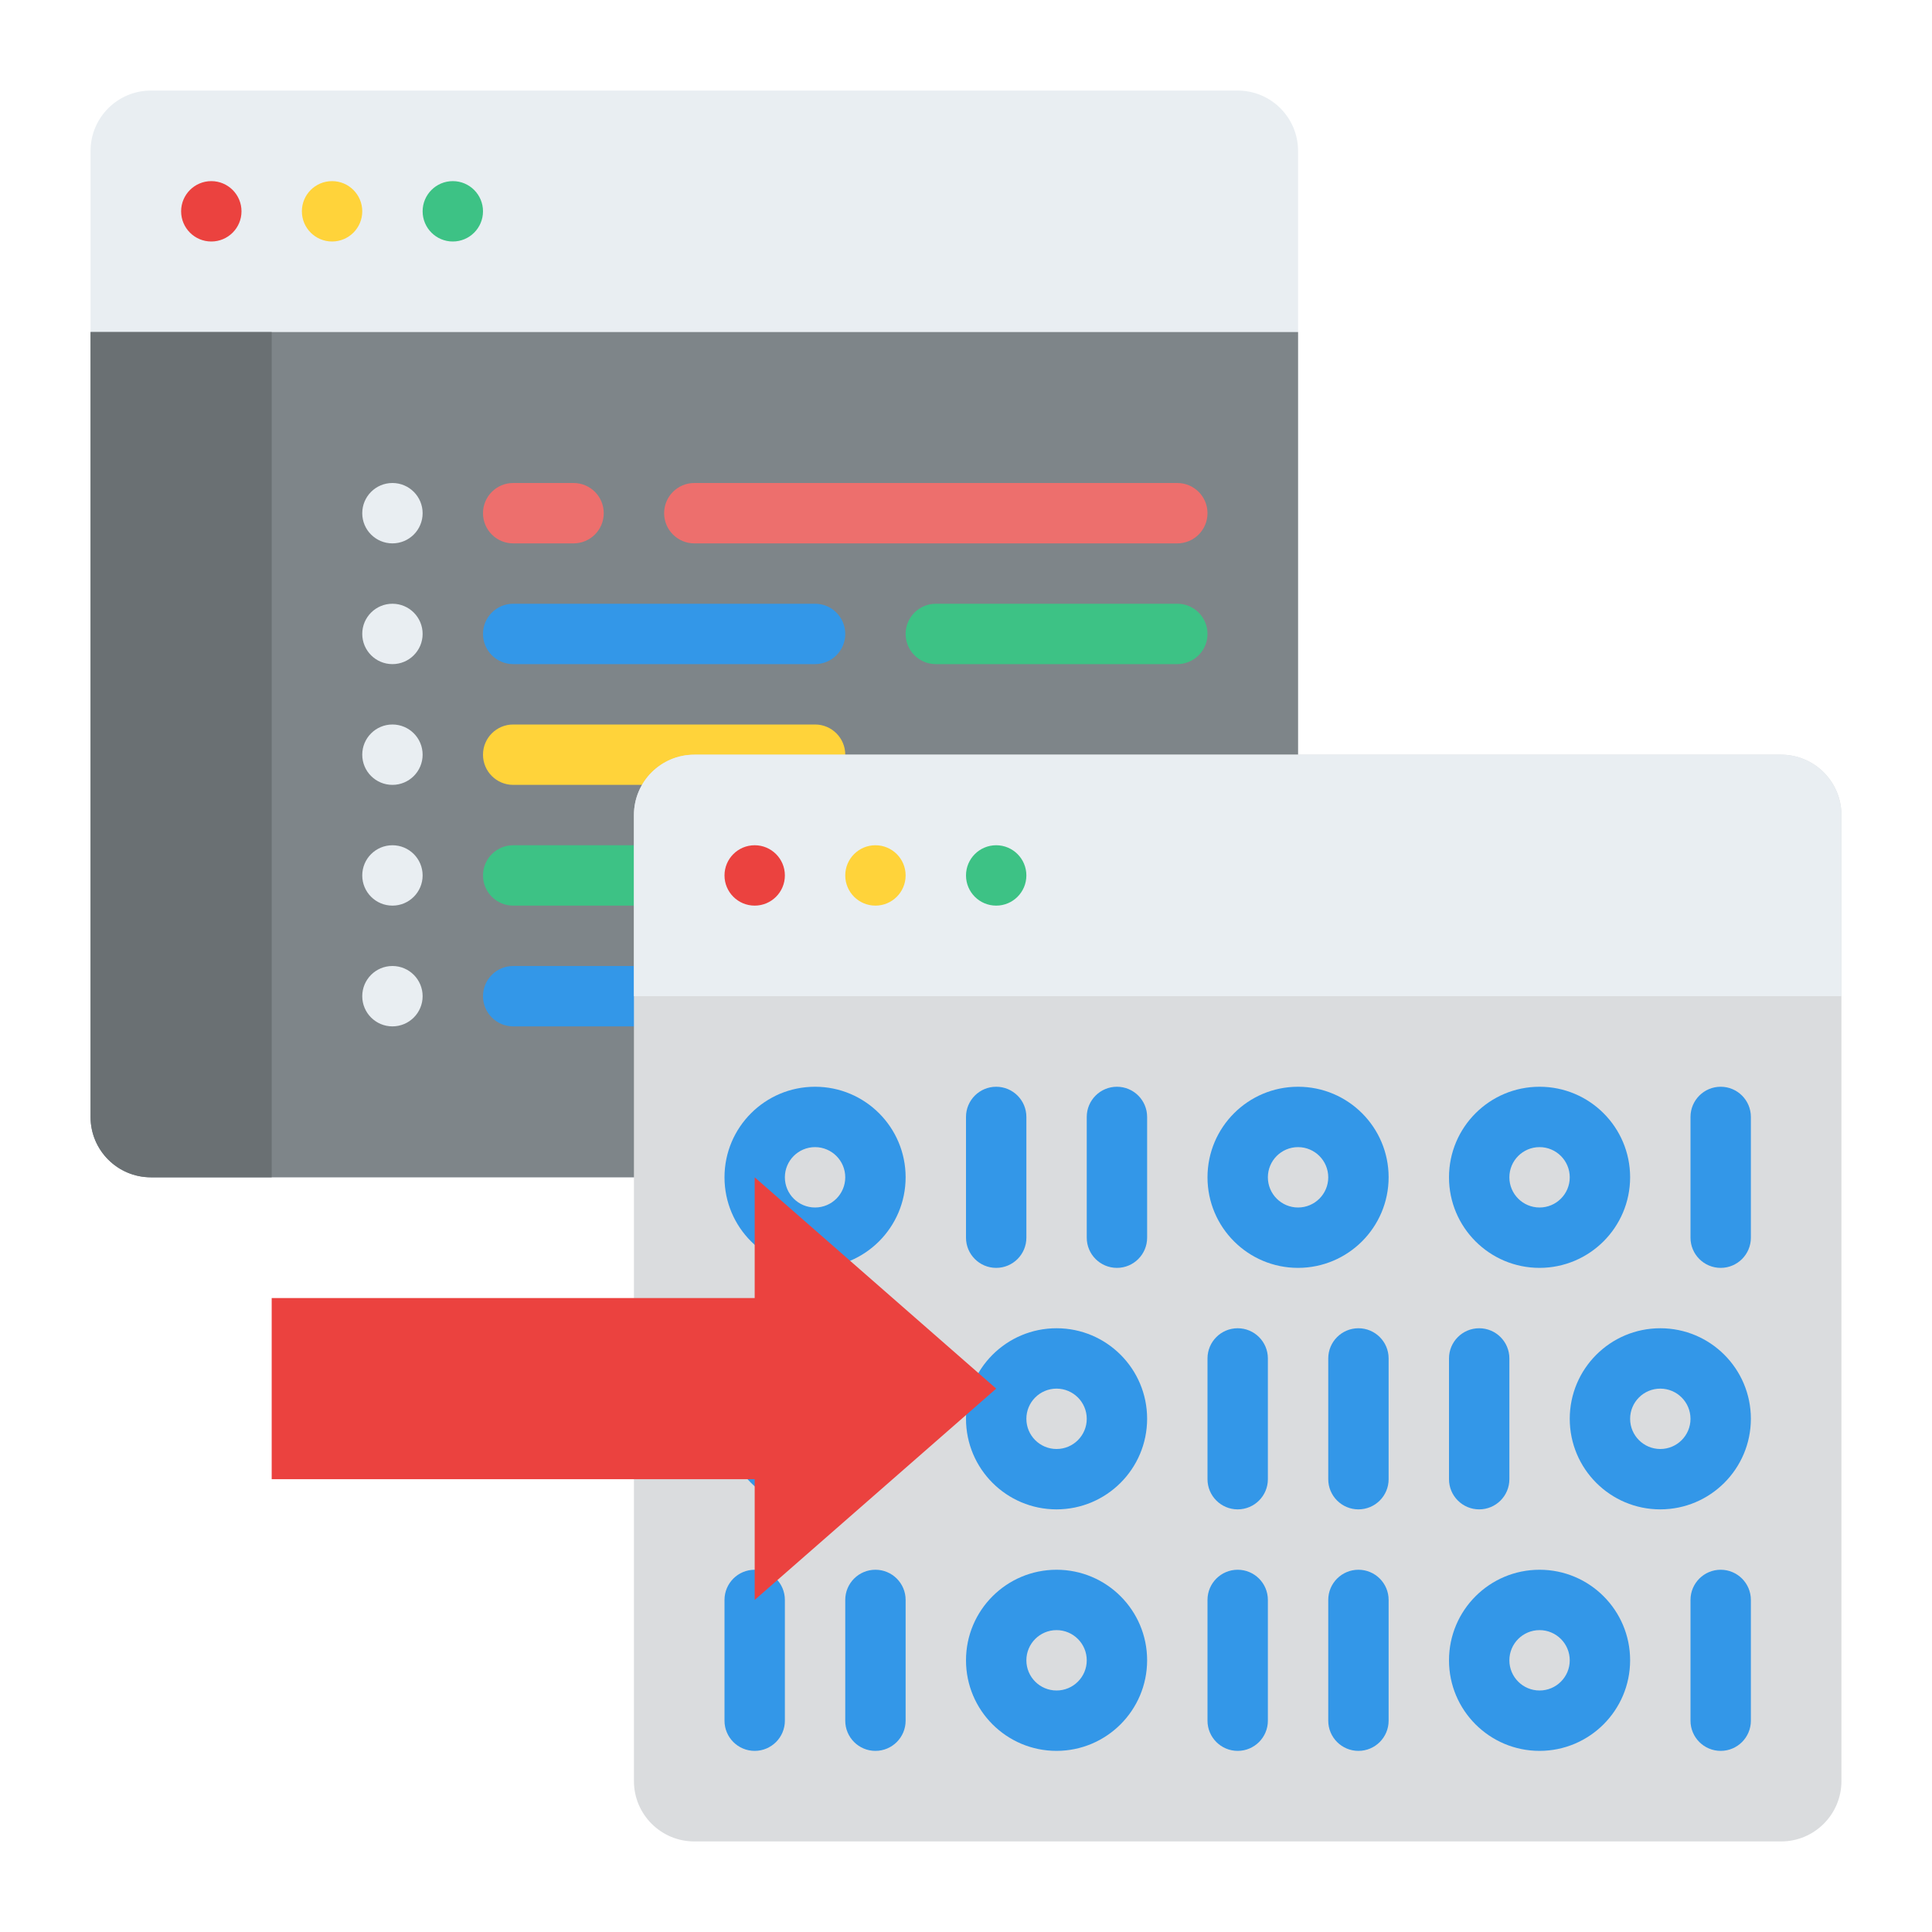
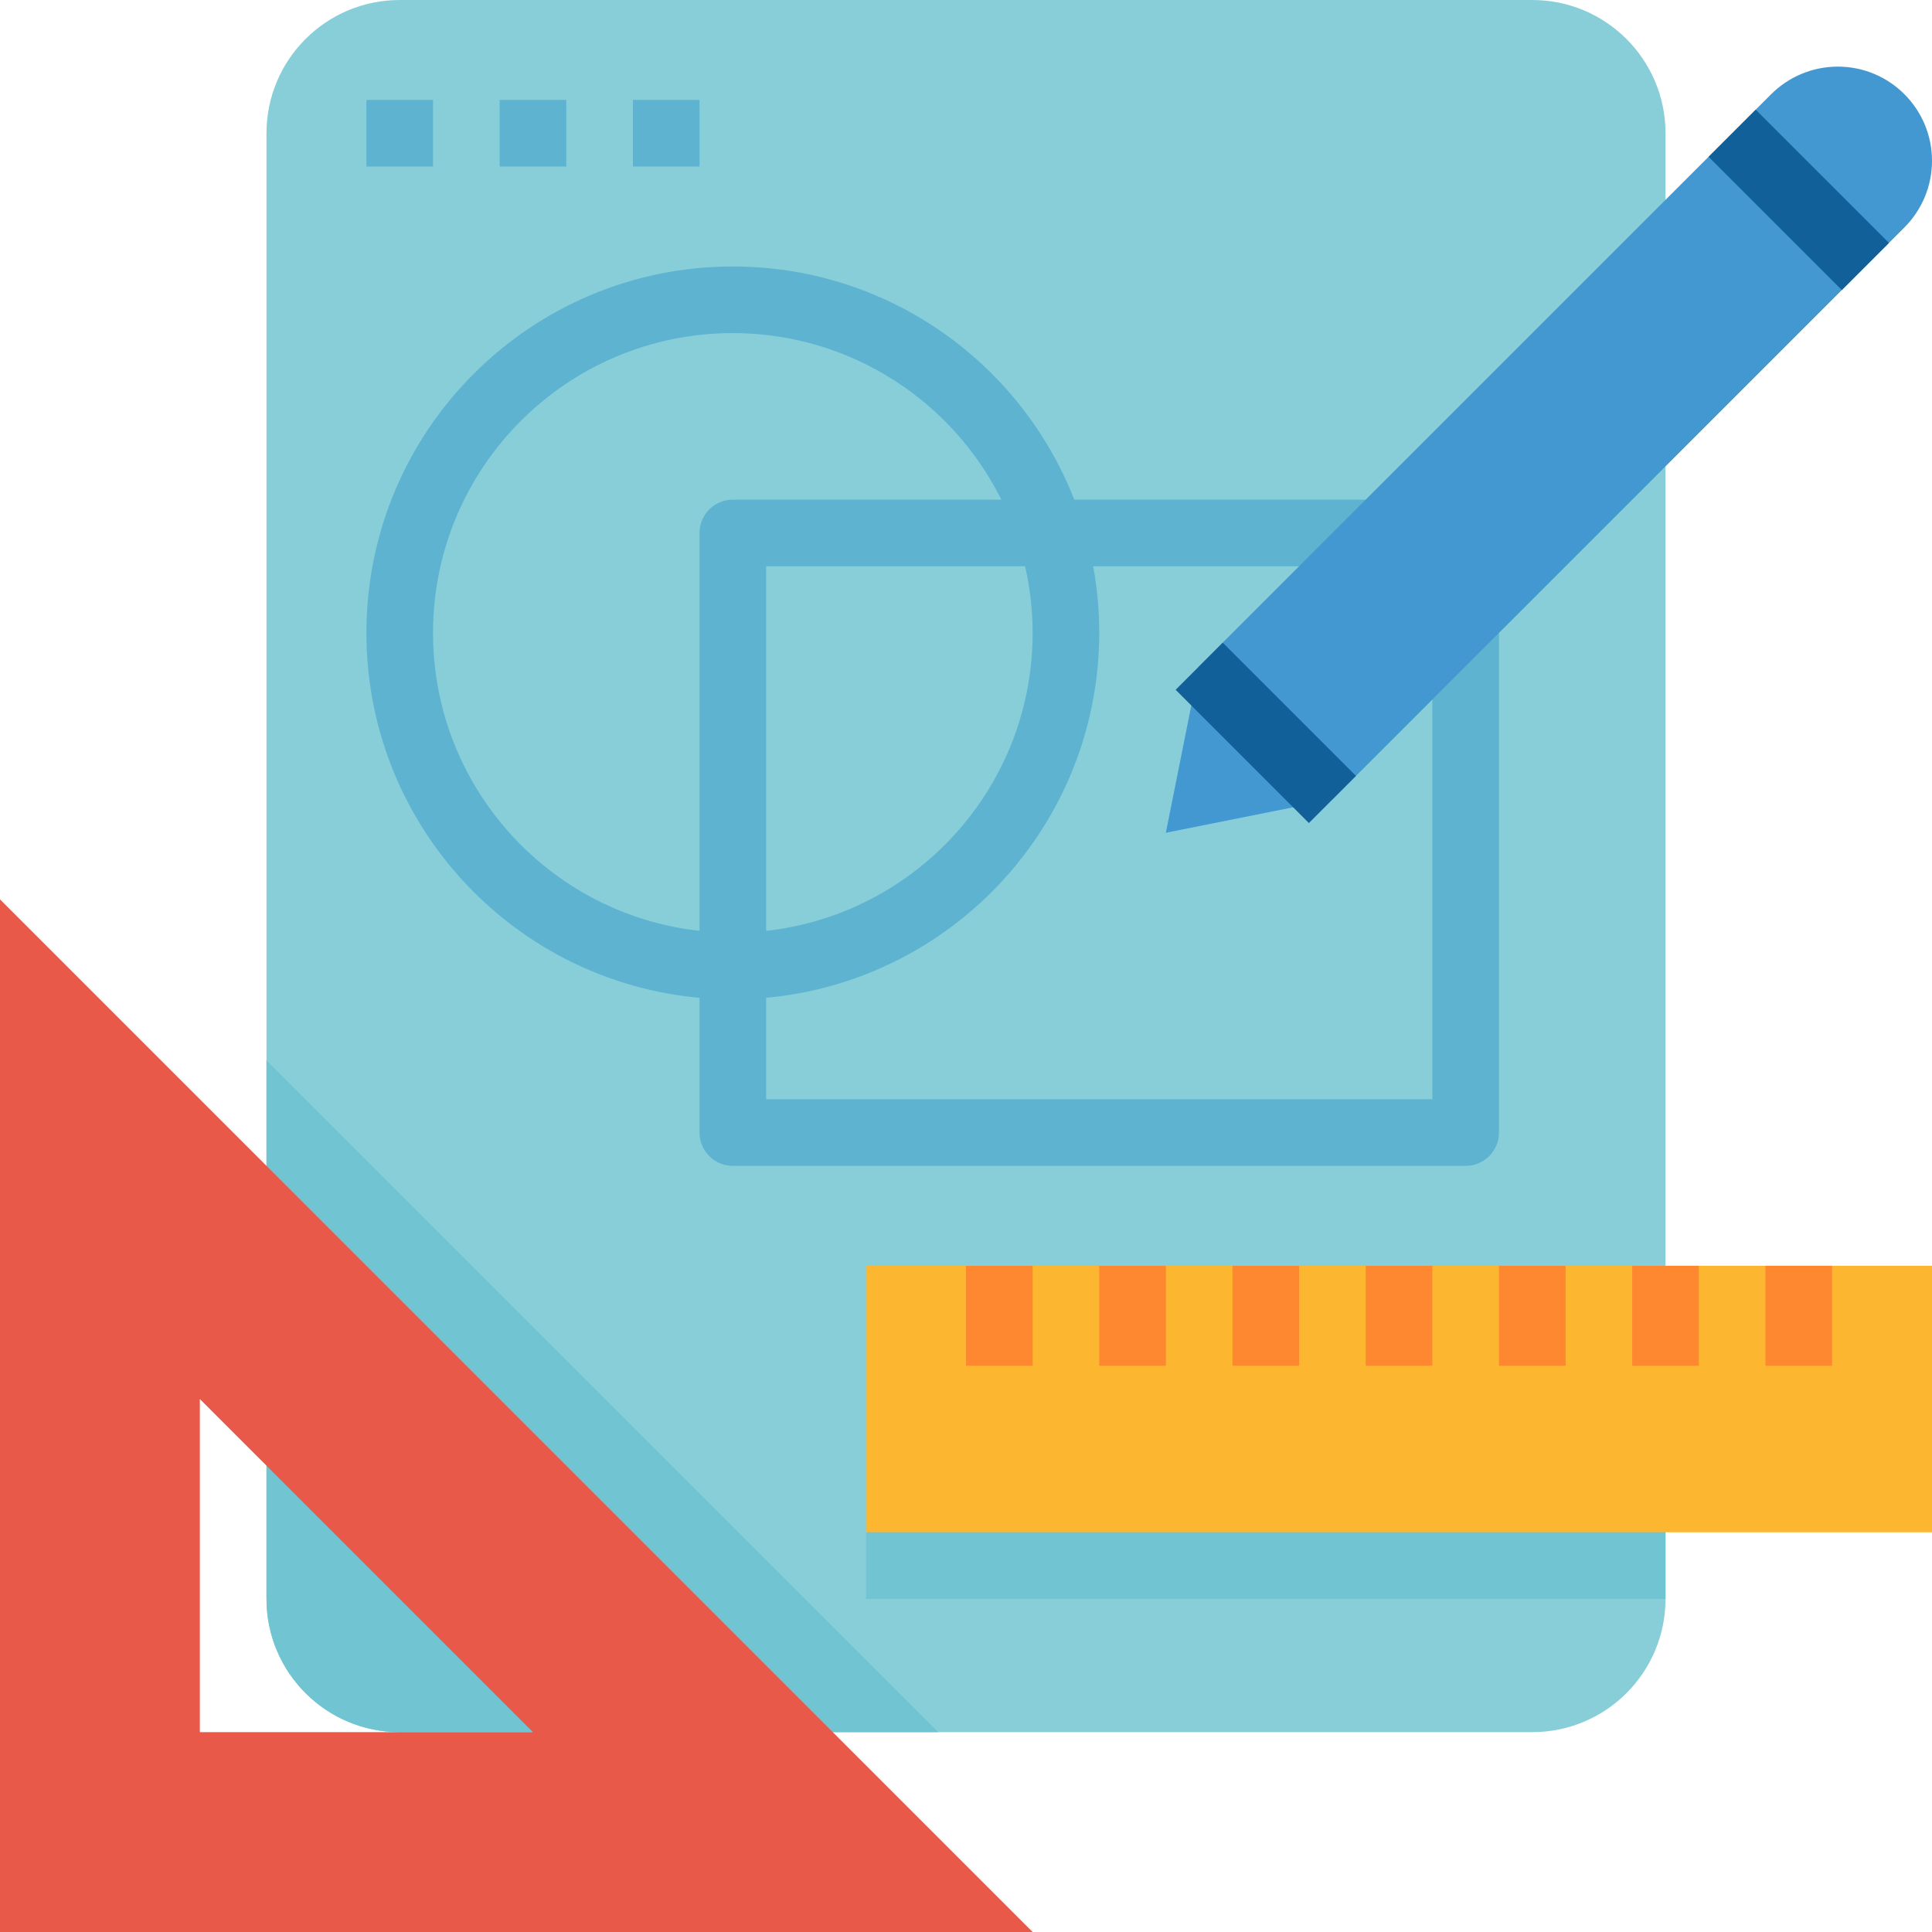
- <svg xmlns="http://www.w3.org/2000/svg" id="Flat" height="512" viewBox="0 0 512 512" width="512">
-   <rect fill="#e9eef2" height="288" rx="16" width="320" x="24" y="24" />
-   <path d="m344 88v208a16 16 0 0 1 -16 16h-288a16 16 0 0 1 -16-16v-208z" fill="#7e8589" />
-   <path d="m72 88v224h-32a16 16 0 0 1 -16-16v-208z" fill="#6a7073" />
-   <circle cx="56" cy="56" fill="#eb423f" r="8" />
-   <circle cx="88" cy="56" fill="#ffd33a" r="8" />
-   <circle cx="120" cy="56" fill="#3dc285" r="8" />
-   <circle cx="104" cy="136" fill="#e9eef2" r="8" />
-   <circle cx="104" cy="168" fill="#e9eef2" r="8" />
-   <circle cx="104" cy="200" fill="#e9eef2" r="8" />
-   <circle cx="104" cy="232" fill="#e9eef2" r="8" />
-   <circle cx="104" cy="264" fill="#e9eef2" r="8" />
-   <path d="m152 144h-16a8 8 0 0 1 0-16h16a8 8 0 0 1 0 16z" fill="#ed6f6d" />
-   <path d="m168 240h-32a8 8 0 0 1 0-16h32a8 8 0 0 1 0 16z" fill="#3dc285" />
-   <path d="m216 176h-80a8 8 0 0 1 0-16h80a8 8 0 0 1 0 16z" fill="#3397e8" />
-   <path d="m216 208h-80a8 8 0 0 1 0-16h80a8 8 0 0 1 0 16z" fill="#ffd33a" />
-   <path d="m312 176h-64a8 8 0 0 1 0-16h64a8 8 0 0 1 0 16z" fill="#3dc285" />
-   <path d="m312 144h-128a8 8 0 0 1 0-16h128a8 8 0 0 1 0 16z" fill="#ed6f6d" />
-   <path d="m216 272h-80a8 8 0 0 1 0-16h80a8 8 0 0 1 0 16z" fill="#3397e8" />
-   <rect fill="#dadcde" height="288" rx="16" width="320" x="168" y="200" />
-   <path d="m488 216v48h-320v-48a16 16 0 0 1 16-16h288a16 16 0 0 1 16 16z" fill="#e9eef2" />
-   <circle cx="200" cy="232" fill="#eb423f" r="8" />
-   <circle cx="232" cy="232" fill="#ffd33a" r="8" />
-   <circle cx="264" cy="232" fill="#3dc285" r="8" />
-   <g fill="#3397e8">
-     <path d="m216 336a24 24 0 1 1 24-24 24.028 24.028 0 0 1 -24 24zm0-32a8 8 0 1 0 8 8 8.009 8.009 0 0 0 -8-8z" />
-     <path d="m344 336a24 24 0 1 1 24-24 24.028 24.028 0 0 1 -24 24zm0-32a8 8 0 1 0 8 8 8.009 8.009 0 0 0 -8-8z" />
-     <path d="m216 400a24 24 0 1 1 24-24 24.028 24.028 0 0 1 -24 24zm0-32a8 8 0 1 0 8 8 8.009 8.009 0 0 0 -8-8z" />
-     <path d="m280 400a24 24 0 1 1 24-24 24.028 24.028 0 0 1 -24 24zm0-32a8 8 0 1 0 8 8 8.009 8.009 0 0 0 -8-8z" />
-     <path d="m264 336a8 8 0 0 1 -8-8v-32a8 8 0 0 1 16 0v32a8 8 0 0 1 -8 8z" />
-     <path d="m296 336a8 8 0 0 1 -8-8v-32a8 8 0 0 1 16 0v32a8 8 0 0 1 -8 8z" />
-     <path d="m328 400a8 8 0 0 1 -8-8v-32a8 8 0 0 1 16 0v32a8 8 0 0 1 -8 8z" />
-     <path d="m360 400a8 8 0 0 1 -8-8v-32a8 8 0 0 1 16 0v32a8 8 0 0 1 -8 8z" />
-     <path d="m408 336a24 24 0 1 1 24-24 24.028 24.028 0 0 1 -24 24zm0-32a8 8 0 1 0 8 8 8.009 8.009 0 0 0 -8-8z" />
-     <path d="m440 400a24 24 0 1 1 24-24 24.028 24.028 0 0 1 -24 24zm0-32a8 8 0 1 0 8 8 8.009 8.009 0 0 0 -8-8z" />
-     <path d="m392 400a8 8 0 0 1 -8-8v-32a8 8 0 0 1 16 0v32a8 8 0 0 1 -8 8z" />
-     <path d="m456 336a8 8 0 0 1 -8-8v-32a8 8 0 0 1 16 0v32a8 8 0 0 1 -8 8z" />
-     <path d="m456 464a8 8 0 0 1 -8-8v-32a8 8 0 0 1 16 0v32a8 8 0 0 1 -8 8z" />
-     <path d="m280 464a24 24 0 1 1 24-24 24.028 24.028 0 0 1 -24 24zm0-32a8 8 0 1 0 8 8 8.009 8.009 0 0 0 -8-8z" />
-     <path d="m408 464a24 24 0 1 1 24-24 24.028 24.028 0 0 1 -24 24zm0-32a8 8 0 1 0 8 8 8.009 8.009 0 0 0 -8-8z" />
-     <path d="m328 464a8 8 0 0 1 -8-8v-32a8 8 0 0 1 16 0v32a8 8 0 0 1 -8 8z" />
-     <path d="m360 464a8 8 0 0 1 -8-8v-32a8 8 0 0 1 16 0v32a8 8 0 0 1 -8 8z" />
-     <path d="m200 464a8 8 0 0 1 -8-8v-32a8 8 0 0 1 16 0v32a8 8 0 0 1 -8 8z" />
-     <path d="m232 464a8 8 0 0 1 -8-8v-32a8 8 0 0 1 16 0v32a8 8 0 0 1 -8 8z" />
+ <svg xmlns="http://www.w3.org/2000/svg" height="464pt" viewBox="0 0 464 464" width="464pt">
+   <path d="m96 0h272c17.672 0 32 14.328 32 32v352c0 17.672-14.328 32-32 32h-272c-17.672 0-32-14.328-32-32v-352c0-17.672 14.328-32 32-32zm0 0" fill="#87ced9" />
+   <path d="m64 384c0 17.672 14.328 32 32 32h129.336l-161.336-161.336zm0 0" fill="#71c4d1" />
+   <path d="m88 24h16v16h-16zm0 0" fill="#5eb3d1" />
+   <path d="m120 24h16v16h-16zm0 0" fill="#5eb3d1" />
+   <path d="m152 24h16v16h-16zm0 0" fill="#5eb3d1" />
+   <path d="m208 304h256v64h-256zm0 0" fill="#fdb62f" />
+   <g fill="#fd882f">
+     <path d="m424 304h16v24h-16zm0 0" />
+     <path d="m392 304h16v24h-16zm0 0" />
+     <path d="m360 304h16v24h-16zm0 0" />
+     <path d="m328 304h16v24h-16zm0 0" />
+     <path d="m296 304h16v24h-16zm0 0" />
+     <path d="m264 304h16v24h-16zm0 0" />
+     <path d="m232 304h16v24h-16zm0 0" />
  </g>
-   <path d="m264 368-64-56v32h-128v48h128v32z" fill="#eb423f" />
+   <path d="m0 216v248h248zm48 120 80 80h-80zm0 0" fill="#e8594a" />
+   <path d="m352 280h-176c-4.418 0-8-3.582-8-8v-144c0-4.418 3.582-8 8-8h176c4.418 0 8 3.582 8 8v144c0 4.418-3.582 8-8 8zm-168-16h160v-128h-160zm0 0" fill="#5eb3d1" />
+   <path d="m176 240c-48.602 0-88-39.398-88-88s39.398-88 88-88 88 39.398 88 88c-.055 48.578-39.422 87.945-88 88zm0-160c-39.766 0-72 32.234-72 72s32.234 72 72 72 72-32.234 72-72c-.047-39.746-32.254-71.953-72-72zm0 0" fill="#5eb3d1" />
+   <path d="m441.375 16c12.496 0 22.625 10.129 22.625 22.625 0 6-2.383 11.754-6.625 16l-137.375 137.375-40 8 8-40 137.375-137.375c4.246-4.242 10-6.625 16-6.625zm0 0" fill="#4398d1" />
+   <path d="m410.348 37.66 11.312-11.316 32 32-11.312 11.316zm0 0" fill="#126099" />
+   <path d="m282.348 165.66 11.312-11.312 32 32-11.312 11.316zm0 0" fill="#126099" />
+   <path d="m208 368h192v16h-192zm0 0" fill="#71c4d1" />
</svg>
